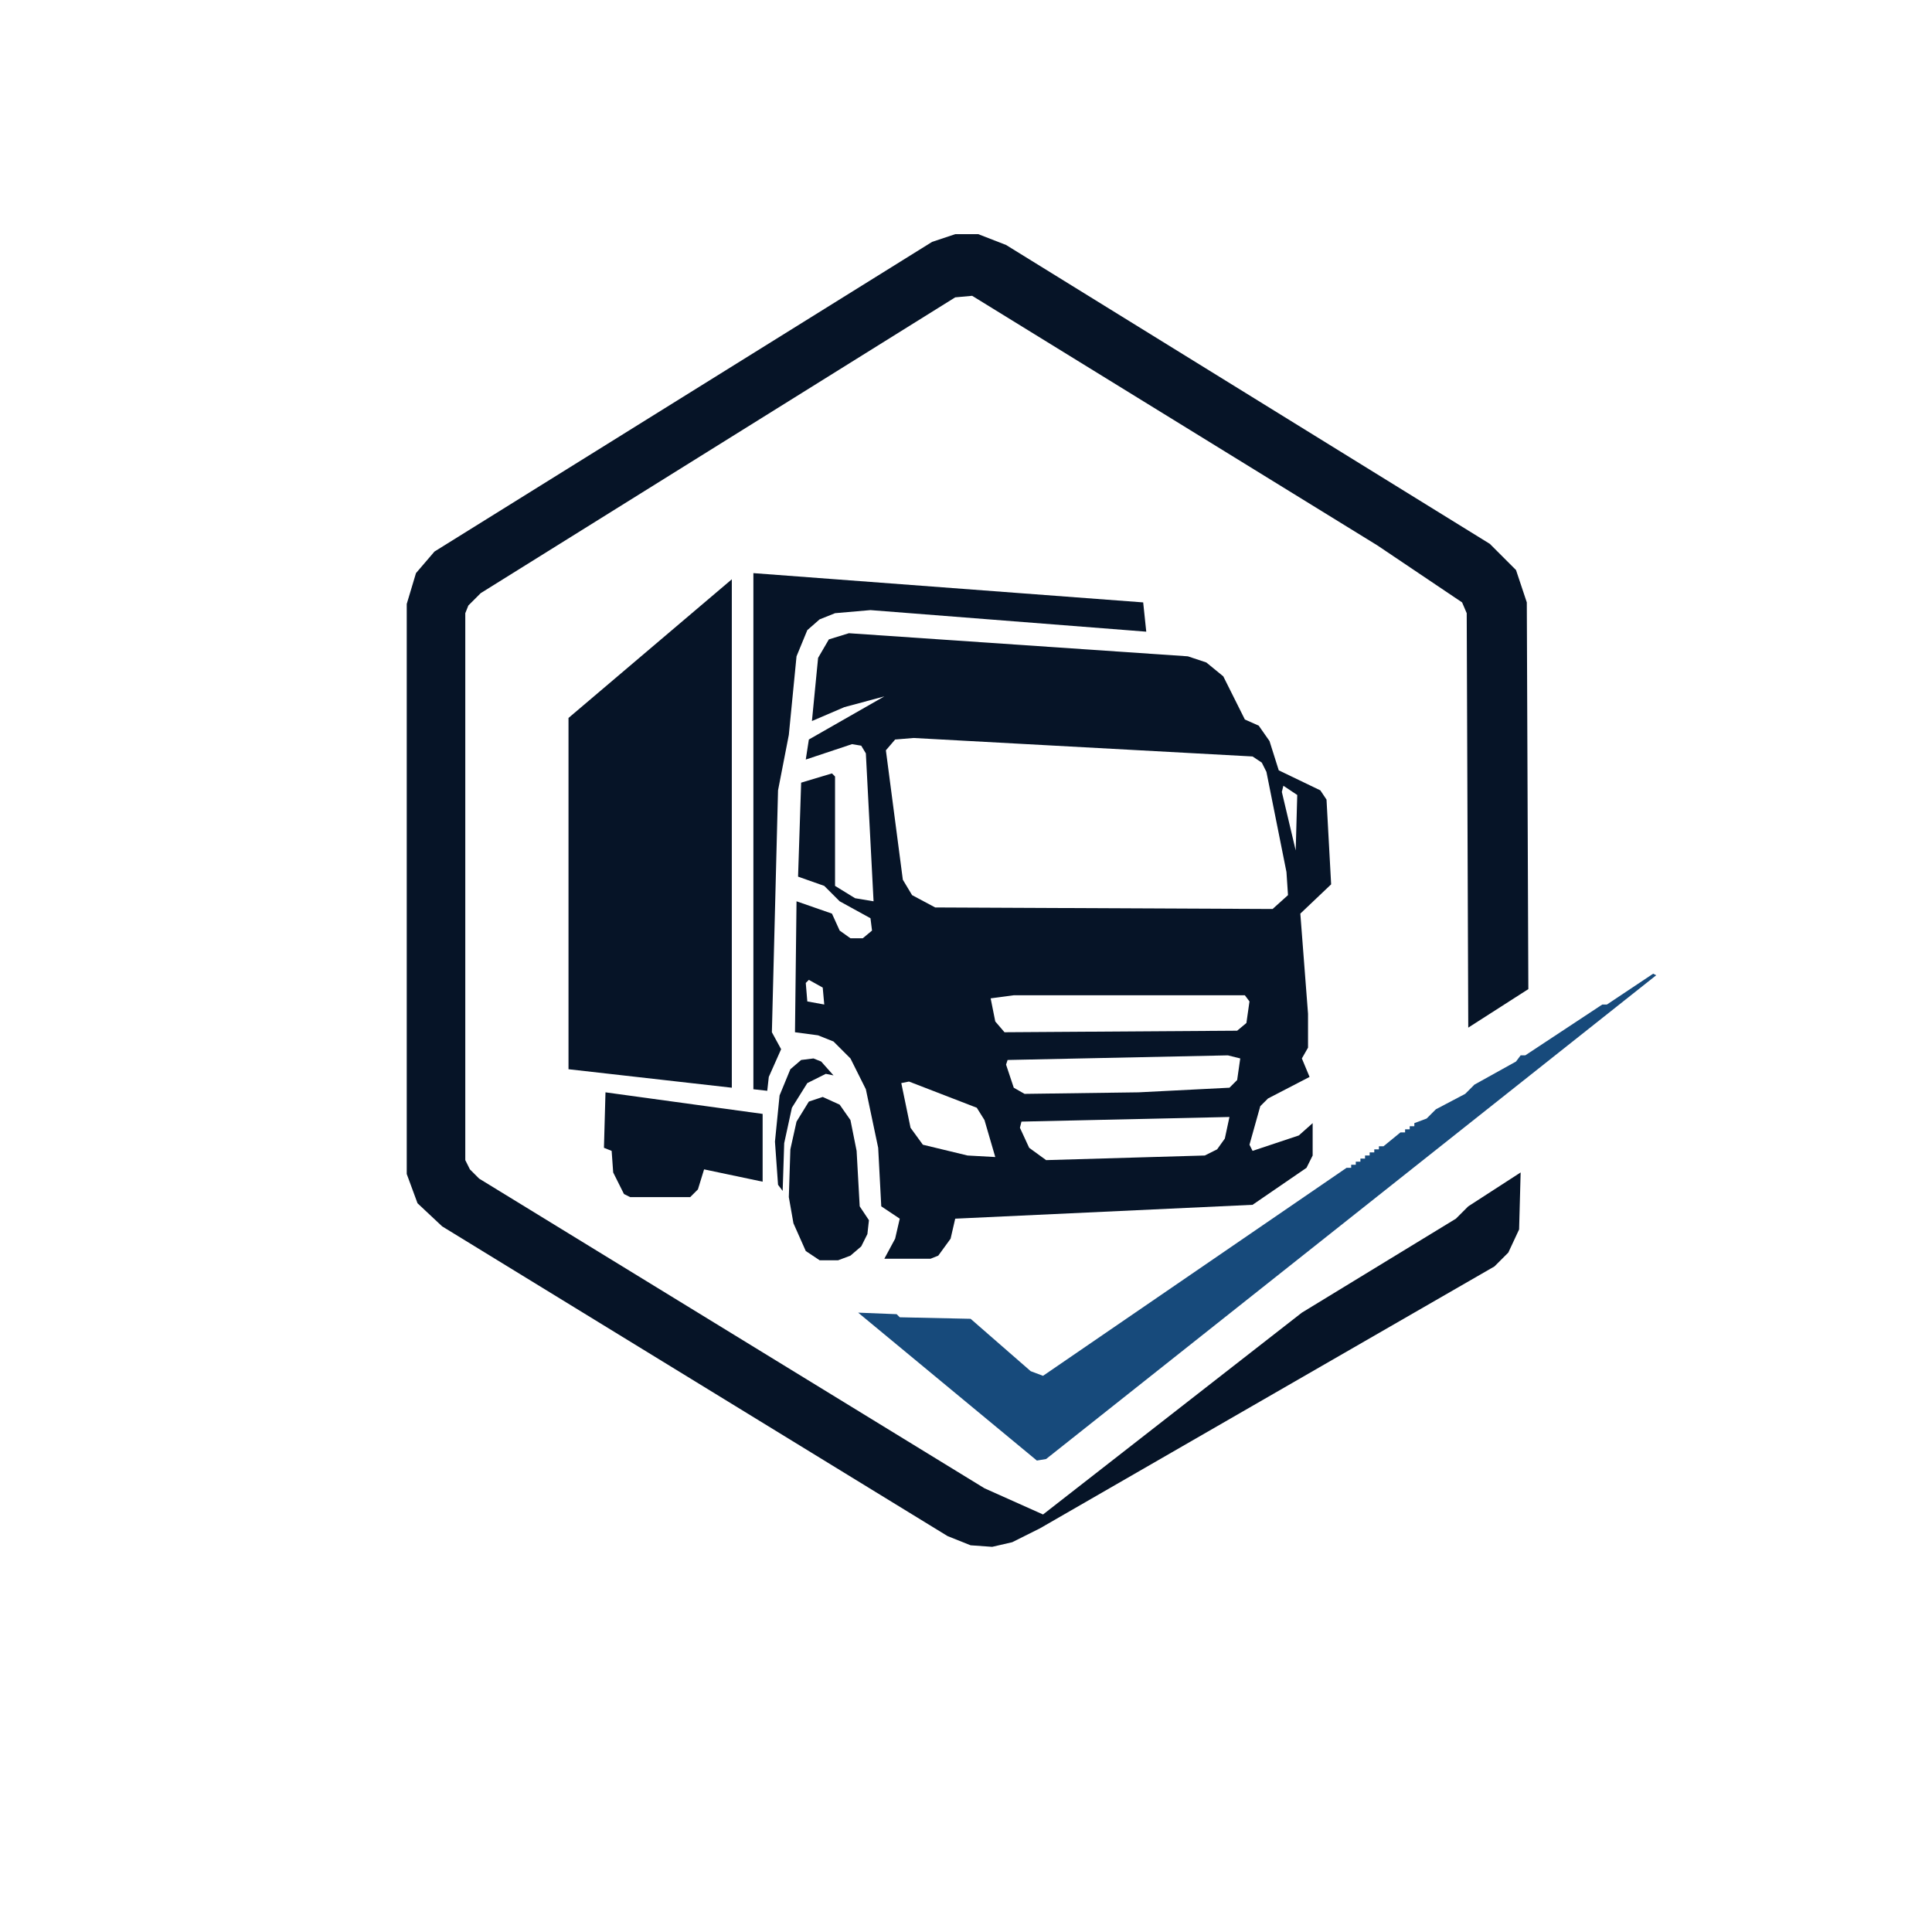
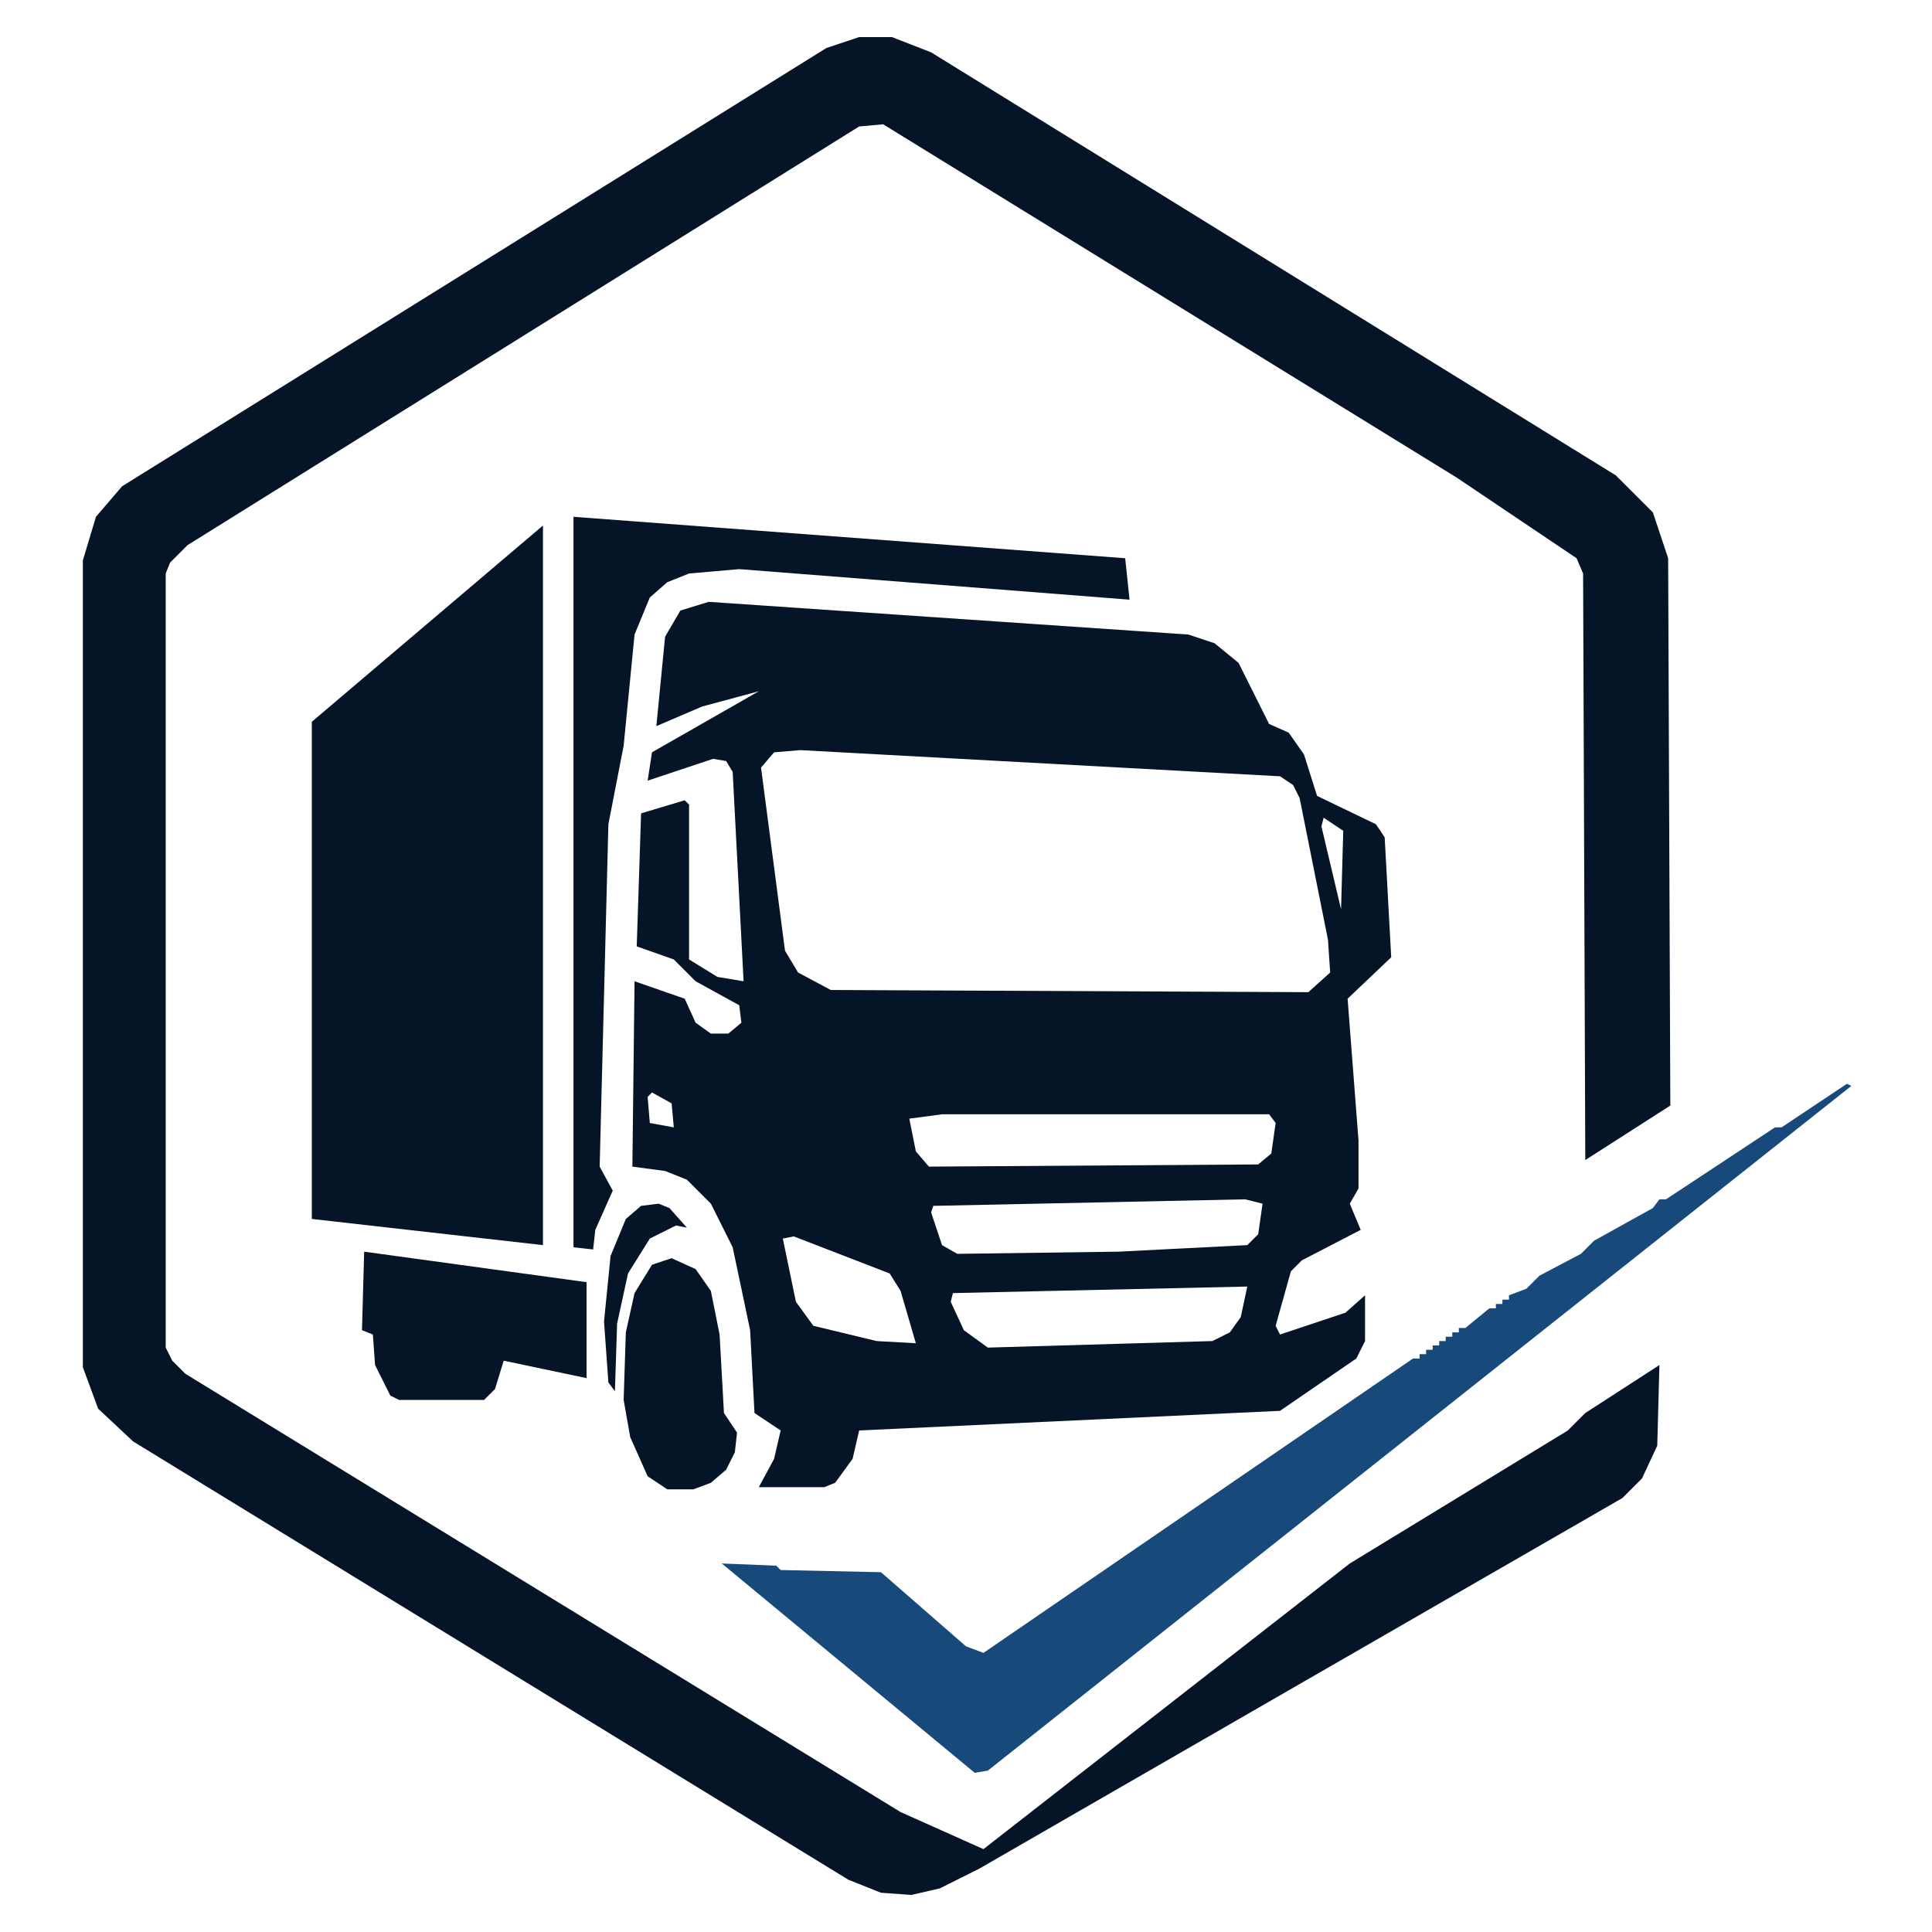
- <svg xmlns="http://www.w3.org/2000/svg" viewBox="0 0 1254 1254" width="1254" height="1254">
+ <svg xmlns="http://www.w3.org/2000/svg" viewBox="226 135 886 886" width="886" height="886">
  <g fill="#061427" fill-rule="evenodd" clip-rule="evenodd">
    <path d="M 798.0,725.0 L 795.0,739.0 L 790.0,746.0 L 782.0,750.0 L 679.0,753.0 L 668.0,745.0 L 662.0,732.0 L 663.0,728.0 Z M 534.0,712.0 L 525.0,715.0 L 517.0,728.0 L 513.0,746.0 L 512.0,777.0 L 515.0,794.0 L 523.0,812.0 L 532.0,818.0 L 544.0,818.0 L 552.0,815.0 L 559.0,809.0 L 563.0,801.0 L 564.0,792.0 L 558.0,783.0 L 556.0,747.0 L 552.0,727.0 L 545.0,717.0 Z M 393.0,709.0 L 392.0,745.0 L 397.0,747.0 L 398.0,761.0 L 405.0,775.0 L 409.0,777.0 L 448.0,777.0 L 453.0,772.0 L 457.0,759.0 L 495.0,767.0 L 495.0,723.0 Z M 585.0,703.0 L 590.0,702.0 L 634.0,719.0 L 639.0,727.0 L 646.0,751.0 L 628.0,750.0 L 599.0,743.0 L 591.0,732.0 Z M 528.0,687.0 L 520.0,688.0 L 513.0,694.0 L 506.0,711.0 L 503.0,741.0 L 505.0,769.0 L 508.0,773.0 L 509.0,742.0 L 514.0,719.0 L 524.0,703.0 L 536.0,697.0 L 541.0,698.0 L 533.0,689.0 Z M 805.0,687.0 L 803.0,701.0 L 798.0,706.0 L 739.0,709.0 L 665.0,710.0 L 658.0,706.0 L 653.0,691.0 L 654.0,688.0 L 797.0,685.0 Z M 643.0,648.0 L 658.0,646.0 L 808.0,646.0 L 811.0,650.0 L 809.0,664.0 L 803.0,669.0 L 652.0,670.0 L 646.0,663.0 Z M 525.0,636.0 L 534.0,641.0 L 535.0,652.0 L 524.0,650.0 L 523.0,638.0 Z M 833.0,510.0 L 842.0,516.0 L 841.0,552.0 L 832.0,514.0 Z M 575.0,487.0 L 581.0,480.0 L 593.0,479.0 L 813.0,491.0 L 819.0,495.0 L 822.0,501.0 L 835.0,566.0 L 836.0,581.0 L 826.0,590.0 L 607.0,589.0 L 592.0,581.0 L 586.0,571.0 Z M 538.0,415.0 L 531.0,427.0 L 527.0,468.0 L 548.0,459.0 L 574.0,452.0 L 525.0,480.0 L 523.0,493.0 L 553.0,483.0 L 559.0,484.0 L 562.0,489.0 L 567.0,585.0 L 555.0,583.0 L 542.0,575.0 L 542.0,504.0 L 540.0,502.0 L 520.0,508.0 L 518.0,569.0 L 535.0,575.0 L 545.0,585.0 L 565.0,596.0 L 566.0,604.0 L 560.0,609.0 L 552.0,609.0 L 545.0,604.0 L 540.0,593.0 L 517.0,585.0 L 516.0,670.0 L 531.0,672.0 L 541.0,676.0 L 552.0,687.0 L 562.0,707.0 L 570.0,745.0 L 572.0,783.0 L 584.0,791.0 L 581.0,804.0 L 574.0,817.0 L 604.0,817.0 L 609.0,815.0 L 617.0,804.0 L 620.0,791.0 L 813.0,782.0 L 848.0,758.0 L 852.0,750.0 L 852.0,729.0 L 843.0,737.0 L 813.0,747.0 L 811.0,743.0 L 818.0,718.0 L 823.0,713.0 L 850.0,699.0 L 845.0,687.0 L 849.0,680.0 L 849.0,658.0 L 844.0,593.0 L 864.0,574.0 L 861.0,519.0 L 857.0,513.0 L 830.0,500.0 L 824.0,481.0 L 817.0,471.0 L 808.0,467.0 L 794.0,439.0 L 783.0,430.0 L 771.0,426.0 L 551.0,411.0 Z M 475.0,376.0 L 369.0,466.0 L 369.0,694.0 L 475.0,706.0 Z M 742.0,391.0 L 489.0,372.0 L 489.0,707.0 L 498.0,708.0 L 499.0,699.0 L 507.0,681.0 L 501.0,670.0 L 505.0,513.0 L 512.0,477.0 L 517.0,426.0 L 524.0,409.0 L 532.0,402.0 L 542.0,398.0 L 565.0,396.0 L 744.0,410.0 Z M 620.0,152.0 L 605.0,157.0 L 282.0,358.0 L 270.0,372.0 L 264.0,392.0 L 264.0,762.0 L 271.0,781.0 L 287.0,796.0 L 615.0,997.0 L 630.0,1003.0 L 644.0,1004.0 L 657.0,1001.0 L 675.0,992.0 L 970.0,822.0 L 979.0,813.0 L 986.0,798.0 L 987.0,761.0 L 953.0,783.0 L 945.0,791.0 L 845.0,852.0 L 677.0,983.0 L 639.0,966.0 L 311.0,765.0 L 305.0,759.0 L 302.0,753.0 L 302.0,398.0 L 304.0,393.0 L 312.0,385.0 L 620.0,193.0 L 631.0,192.0 L 894.0,354.0 L 949.0,391.0 L 952.0,398.0 L 953.0,667.0 L 992.0,642.0 L 991.0,391.0 L 984.0,370.0 L 967.0,353.0 L 653.0,159.0 L 635.0,152.0 Z" />
  </g>
  <path d="M 1075.0,633.0 L 1073.0,632.0 L 1043.0,652.0 L 1040.0,652.0 L 990.0,685.0 L 987.0,685.0 L 984.0,689.0 L 957.0,704.0 L 951.0,710.0 L 932.0,720.0 L 926.0,726.0 L 918.0,729.0 L 918.0,731.0 L 915.0,731.0 L 915.0,733.0 L 912.0,733.0 L 912.0,735.0 L 909.0,735.0 L 898.0,744.0 L 895.0,744.0 L 895.0,746.0 L 892.0,746.0 L 892.0,748.0 L 889.0,748.0 L 889.0,750.0 L 886.0,750.0 L 886.0,752.0 L 883.0,752.0 L 883.0,754.0 L 880.0,754.0 L 880.0,756.0 L 877.0,756.0 L 877.0,758.0 L 874.0,758.0 L 677.0,893.0 L 669.0,890.0 L 630.0,856.0 L 584.0,855.0 L 582.0,853.0 L 557.0,852.0 L 673.0,948.0 L 679.0,947.0 Z" fill="#174A7B" fill-rule="evenodd" clip-rule="evenodd" />
</svg>
